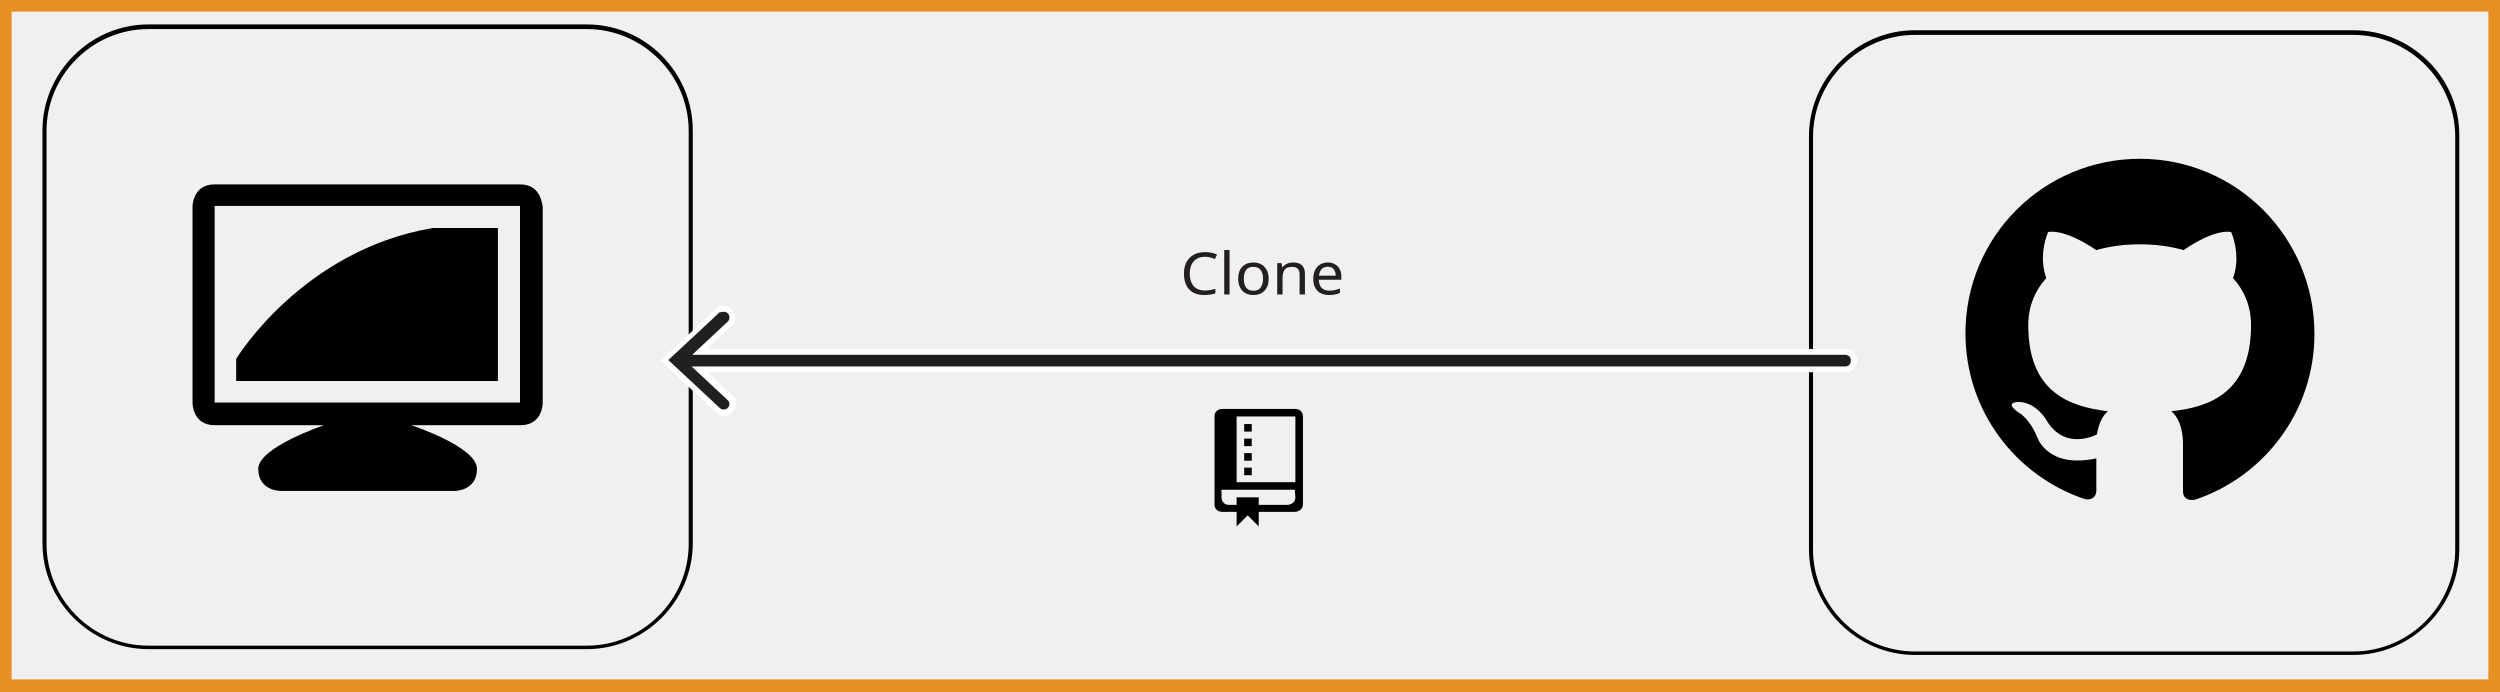
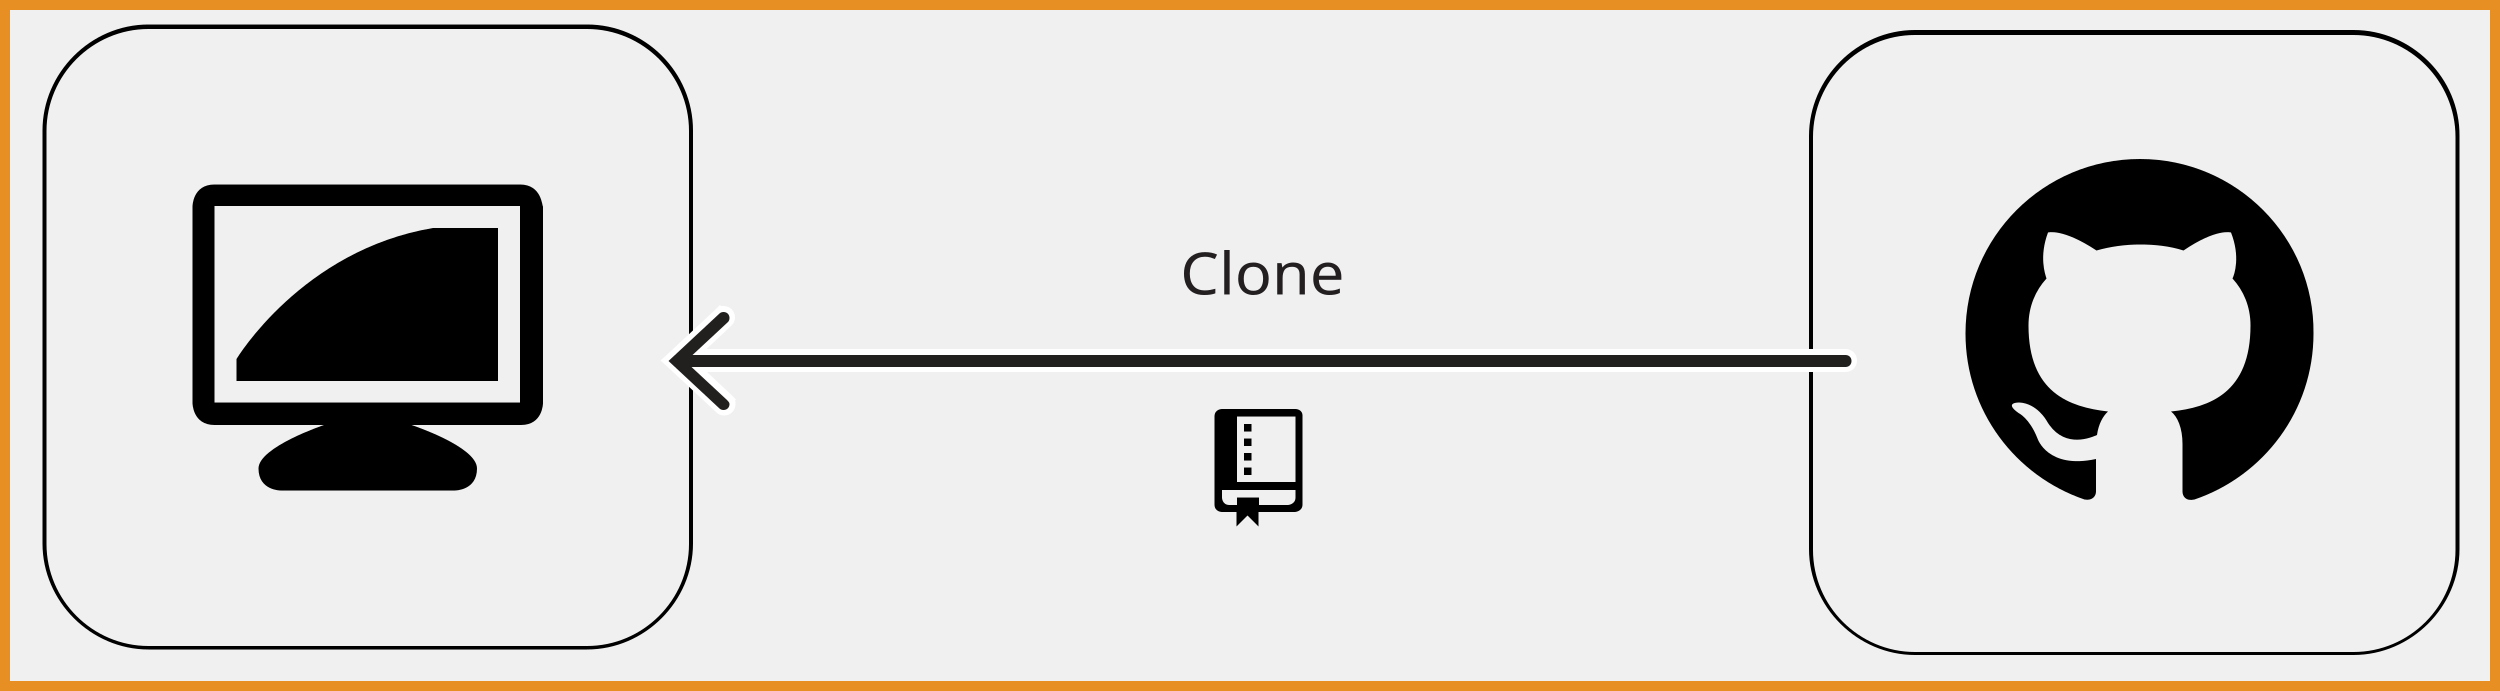
- <svg xmlns="http://www.w3.org/2000/svg" version="1.1" id="Layer_1" x="0px" y="0px" viewBox="27.1 181.7 429.8 118.8" enable-background="new 27.1 181.7 429.8 118.8" xml:space="preserve">
+ <svg xmlns="http://www.w3.org/2000/svg" version="1.1" id="Layer_1" x="0px" y="0px" viewBox="27.1 362.6 500 138.2" enable-background="new 27.1 362.6 500 138.2" xml:space="preserve">
  <g id="boundary">
-     <path fill="none" stroke="#E88F24" stroke-width="4" stroke-miterlimit="10" d="M27.1,181.7v118.8h429.8V181.7H27.1z" />
+     <path fill="none" stroke="#E88F24" stroke-width="4" stroke-miterlimit="10" d="M27.1,362.6v138.2h500V362.6H27.1z" />
  </g>
-   <g id="base">
+   <g id="upstream">
+     <path d="M455.1,394.4c-19.3,0-34.9,15.6-34.9,34.9c0,15.5,10,28.5,23.8,33.2c1.7,0.3,2.3-0.8,2.3-1.6s0-3.6,0-6.5   c-9.7,2.1-11.7-4.1-11.7-4.1c-1.6-4.1-3.8-5.1-3.8-5.1c-3.1-2.2,0.2-2.1,0.2-2.1c3.5,0.2,5.4,3.6,5.4,3.6c3.1,5.4,8.1,3.8,10.1,2.9   c0.3-2.2,1.2-3.8,2.2-4.7c-7.8-0.9-15.9-3.8-15.9-17.2c0-3.8,1.4-7,3.6-9.4c-0.3-0.9-1.5-4.4,0.3-9.2c0,0,2.9-0.9,9.7,3.6   c2.8-0.8,5.8-1.2,8.7-1.2s5.9,0.3,8.7,1.2c6.6-4.5,9.5-3.6,9.5-3.6c1.9,4.8,0.7,8.4,0.3,9.2c2.2,2.4,3.6,5.6,3.6,9.4   c0,13.4-8.1,16.4-15.9,17.2c1.3,1,2.3,3.3,2.3,6.5c0,4.7,0,8.4,0,9.5c0,0.9,0.6,2,2.4,1.6c13.8-4.7,23.8-17.7,23.8-33.2   C490,410.1,474.4,394.4,455.1,394.4z" />
+     <g id="border_1_">
+       <path d="M497.8,369.6c11.2,0,20.4,9.2,20.4,20.4v82.6c0,11.2-9.2,20.4-20.4,20.4h-87.7c-11.2,0-20.4-9.2-20.4-20.4v-82.6    c0-11.2,9.2-20.4,20.4-20.4L497.8,369.6 M497.8,368.6h-87.7c-11.6,0-21.2,9.7-21.2,21.2v82.6c0,11.6,9.7,21.2,21.2,21.2h87.7    c11.6,0,21.2-9.7,21.2-21.2v-82.6C519.1,378.2,509.4,368.6,497.8,368.6L497.8,368.6z" />
+     </g>
+   </g>
+   <g id="local">
    <g id="border_4_">
-       <path d="M128,186.7c9.6,0,17.5,7.9,17.5,17.5v71c0,9.6-7.9,17.5-17.5,17.5H52.6c-9.6,0-17.5-7.9-17.5-17.5v-71    c0-9.6,7.9-17.5,17.5-17.5L128,186.7 M128,185.9H52.6c-10,0-18.2,8.3-18.2,18.2v71c0,10,8.3,18.2,18.2,18.2H128    c10,0,18.2-8.3,18.2-18.2v-71C146.2,194.1,138,185.9,128,185.9L128,185.9z" />
+       <path d="M144.5,368.4c11.2,0,20.4,9.2,20.4,20.4v82.6c0,11.2-9.2,20.4-20.4,20.4H56.8c-11.2,0-20.4-9.2-20.4-20.4v-82.6    c0-11.2,9.2-20.4,20.4-20.4L144.5,368.4 M144.5,367.5H56.8c-11.6,0-21.2,9.7-21.2,21.2v82.6c0,11.6,9.7,21.2,21.2,21.2h87.7    c11.6,0,21.2-9.7,21.2-21.2v-82.6C165.7,377,156.1,367.5,144.5,367.5L144.5,367.5z" />
    </g>
-     <path d="M395,209c-16.6,0-30,13.4-30,30c0,13.3,8.6,24.5,20.5,28.5c1.5,0.3,2-0.7,2-1.4c0-0.7,0-3.1,0-5.6   c-8.3,1.8-10.1-3.5-10.1-3.5c-1.4-3.5-3.3-4.4-3.3-4.4c-2.7-1.9,0.2-1.8,0.2-1.8c3,0.2,4.6,3.1,4.6,3.1c2.7,4.6,7,3.3,8.7,2.5   c0.3-1.9,1-3.3,1.9-4c-6.7-0.8-13.7-3.3-13.7-14.8c0-3.3,1.2-6,3.1-8.1c-0.3-0.8-1.3-3.8,0.3-7.9c0,0,2.5-0.8,8.3,3.1   c2.4-0.7,5-1,7.5-1s5.1,0.3,7.5,1c5.7-3.9,8.2-3.1,8.2-3.1c1.6,4.1,0.6,7.2,0.3,7.9c1.9,2.1,3.1,4.8,3.1,8.1   c0,11.5-7,14.1-13.7,14.8c1.1,0.9,2,2.8,2,5.6c0,4,0,7.2,0,8.2c0,0.8,0.5,1.7,2.1,1.4c11.9-4,20.5-15.2,20.5-28.5   C425,222.5,411.6,209,395,209z" />
-     <path d="M242.3,257.1H241v1.3h1.3V257.1z M242.3,254.6H241v1.3h1.3V254.6z M249.8,252h-12.6c0,0-1.3,0-1.3,1.3v15.1   c0,1.3,1.3,1.3,1.3,1.3h2.5v2.5l1.9-1.9l1.9,1.9v-2.5h6.3c0,0,1.3-0.1,1.3-1.3v-15.1C251.1,252,249.8,252,249.8,252z M249.8,267.2   c0,1.2-1.3,1.3-1.3,1.3h-5v-1.3h-3.8v1.3h-1.3c-1.3,0-1.3-1.3-1.3-1.3v-1.3h12.6L249.8,267.2L249.8,267.2z M249.8,264.6h-10.1   v-11.3h10.1V264.6z M242.3,262.1H241v1.3h1.3V262.1z M242.3,259.6H241v1.3h1.3V259.6z" />
-     <g id="border_1_">
-       <path d="M431.7,187.7c9.6,0,17.5,7.9,17.5,17.5v71c0,9.6-7.9,17.5-17.5,17.5h-75.4c-9.6,0-17.5-7.9-17.5-17.5v-71    c0-9.6,7.9-17.5,17.5-17.5L431.7,187.7 M431.7,186.9h-75.4c-10,0-18.2,8.3-18.2,18.2v71c0,10,8.3,18.2,18.2,18.2h75.4    c10,0,18.2-8.3,18.2-18.2v-71C450,195.1,441.7,186.9,431.7,186.9L431.7,186.9z" />
+     <path d="M131.1,399.5c-4.4,0-61.1,0-61.1,0c-4.4,0-4.4,4.4-4.4,4.4v39.3c0,0,0,4.4,4.4,4.4h21.9c0,0-13.1,4.4-13.1,8.7   c0,4.4,4.4,4.4,4.4,4.4h34.9c0,0,4.4,0,4.4-4.4c0-4.4-13.1-8.7-13.1-8.7h21.9c4.4,0,4.4-4.4,4.4-4.4v-39.3   C135.5,403.9,135.5,399.5,131.1,399.5z M131.1,443.1H70v-39.3h61.1V443.1z M126.8,408.2h-13.1c-26.2,4.4-39.3,26.2-39.3,26.2v4.4   h52.3v-30.6H126.8z" />
+   </g>
+   <g id="clone">
+     <path d="M277.4,450.3h-1.5v1.5h1.5V450.3z M277.4,447.4h-1.5v1.5h1.5V447.4z M286.2,444.4h-14.7c0,0-1.5,0-1.5,1.5v17.6   c0,1.5,1.5,1.5,1.5,1.5h2.9v2.9l2.2-2.2l2.2,2.2V465h7.3c0,0,1.5-0.1,1.5-1.5v-17.6C287.7,444.4,286.2,444.4,286.2,444.4z    M286.2,462.1c0,1.4-1.5,1.5-1.5,1.5h-5.8v-1.5h-4.4v1.5h-1.5c-1.5,0-1.5-1.5-1.5-1.5v-1.5h14.7L286.2,462.1L286.2,462.1z    M286.2,459h-11.7v-13.1h11.7V459z M277.4,456.1h-1.5v1.5h1.5V456.1z M277.4,453.2h-1.5v1.5h1.5V453.2z" />
+     <g>
+       <g>
+         <path fill="#221F1F" d="M171.8,445.2c-0.5,0-0.9-0.2-1.3-0.5l-10.7-9.9l11.2-10.4l0.1,0.1c0.2-0.1,0.5-0.1,0.7-0.1     c0.9,0,1.7,0.8,1.7,1.7c0,0.5-0.2,0.9-0.5,1.3l-6,5.7h229.2c0.9,0,1.7,0.8,1.7,1.7s-0.8,1.7-1.7,1.7H167l6.5,6l-0.1,0.1     c0.1,0.2,0.2,0.6,0.2,0.8C173.6,444.4,172.7,445.2,171.8,445.2z" />
+         <path fill="#FFFFFF" d="M171.8,425c0.7,0,1.2,0.5,1.2,1.2c0,0.3-0.1,0.6-0.3,0.8l-7.1,6.6h230.6c0.7,0,1.2,0.5,1.2,1.2     c0,0.7-0.5,1.2-1.2,1.2H165.4l7.1,6.6l0,0c0.2,0.2,0.5,0.5,0.5,0.8c0,0.7-0.5,1.2-1.2,1.2c-0.3,0-0.6-0.1-0.8-0.3l0,0l-10.2-9.5     l10.2-9.5l0,0C171.2,425.1,171.5,425,171.8,425 M171.1,423.6l-0.8,0.8l-10.2,9.5l-0.9,0.8l0.9,0.8l10.2,9.5     c0.5,0.5,1,0.7,1.6,0.7c1.3,0,2.3-1,2.3-2.3c0-0.2,0-0.5-0.1-0.7l0.2-0.2l-0.8-0.8l-5-4.7h227.7c1.3,0,2.3-1,2.3-2.3     c0-1.3-1-2.3-2.3-2.3H168.4l5-4.7c0.5-0.5,0.7-1,0.7-1.6c0-1.3-1-2.3-2.3-2.3c-0.1,0-0.3,0-0.5,0L171.1,423.6L171.1,423.6z" />
+       </g>
+       <text transform="matrix(1.0483 0 0 1 263.1436 421.4923)" fill="#231F20" font-family="'ApexNew-Book'" font-size="11.709">Clone</text>
    </g>
-     <path d="M116.5,213.4c-3.8,0-52.5,0-52.5,0c-3.8,0-3.8,3.8-3.8,3.8V251c0,0,0,3.8,3.8,3.8h18.8c0,0-11.3,3.8-11.3,7.5   c0,3.8,3.8,3.8,3.8,3.8h30c0,0,3.8,0,3.8-3.8s-11.3-7.5-11.3-7.5h18.8c3.8,0,3.8-3.8,3.8-3.8v-33.8   C120.3,217.2,120.3,213.4,116.5,213.4z M116.5,250.9H64v-33.8h52.5V250.9z M112.8,220.9h-11.3c-22.5,3.8-33.8,22.5-33.8,22.5v3.8   h45v-26.3H112.8z" />
  </g>
-   <g>
-     <path fill="#221F1F" d="M151.5,252.7c-0.4,0-0.8-0.2-1.1-0.4l-9.2-8.5l9.6-8.9l0.1,0.1c0.2-0.1,0.4-0.1,0.6-0.1   c0.8,0,1.5,0.7,1.5,1.5c0,0.4-0.2,0.8-0.4,1.1l-5.2,4.9h197c0.8,0,1.5,0.7,1.5,1.5s-0.7,1.5-1.5,1.5h-197l5.6,5.2l-0.1,0.1   c0.1,0.2,0.2,0.5,0.2,0.7C153,252,152.3,252.7,151.5,252.7z" />
-     <path fill="#FFFFFF" d="M151.5,235.3c0.6,0,1,0.4,1,1c0,0.3-0.1,0.5-0.3,0.7l-6.1,5.7h198.2c0.6,0,1,0.4,1,1s-0.4,1-1,1H146   l6.1,5.7l0,0c0.2,0.2,0.4,0.4,0.4,0.7c0,0.6-0.4,1-1,1c-0.3,0-0.5-0.1-0.7-0.3l0,0l-8.8-8.2l8.8-8.2l0,0   C151,235.4,151.2,235.3,151.5,235.3 M150.9,234.1l-0.7,0.7l-8.8,8.2l-0.8,0.7l0.8,0.7l8.8,8.2c0.4,0.4,0.9,0.6,1.4,0.6   c1.1,0,2-0.9,2-2c0-0.2,0-0.4-0.1-0.6l0.2-0.2l-0.7-0.7l-4.3-4h195.7c1.1,0,2-0.9,2-2s-0.9-2-2-2H148.6l4.3-4   c0.4-0.4,0.6-0.9,0.6-1.4c0-1.1-0.9-2-2-2c-0.1,0-0.3,0-0.4,0L150.9,234.1L150.9,234.1z" />
-   </g>
-   <text transform="matrix(1.0483 0 0 1 230.0029 232.3257)" fill="#231F20" font-family="'ApexNew-Book'" font-size="10.065">Clone</text>
</svg>
